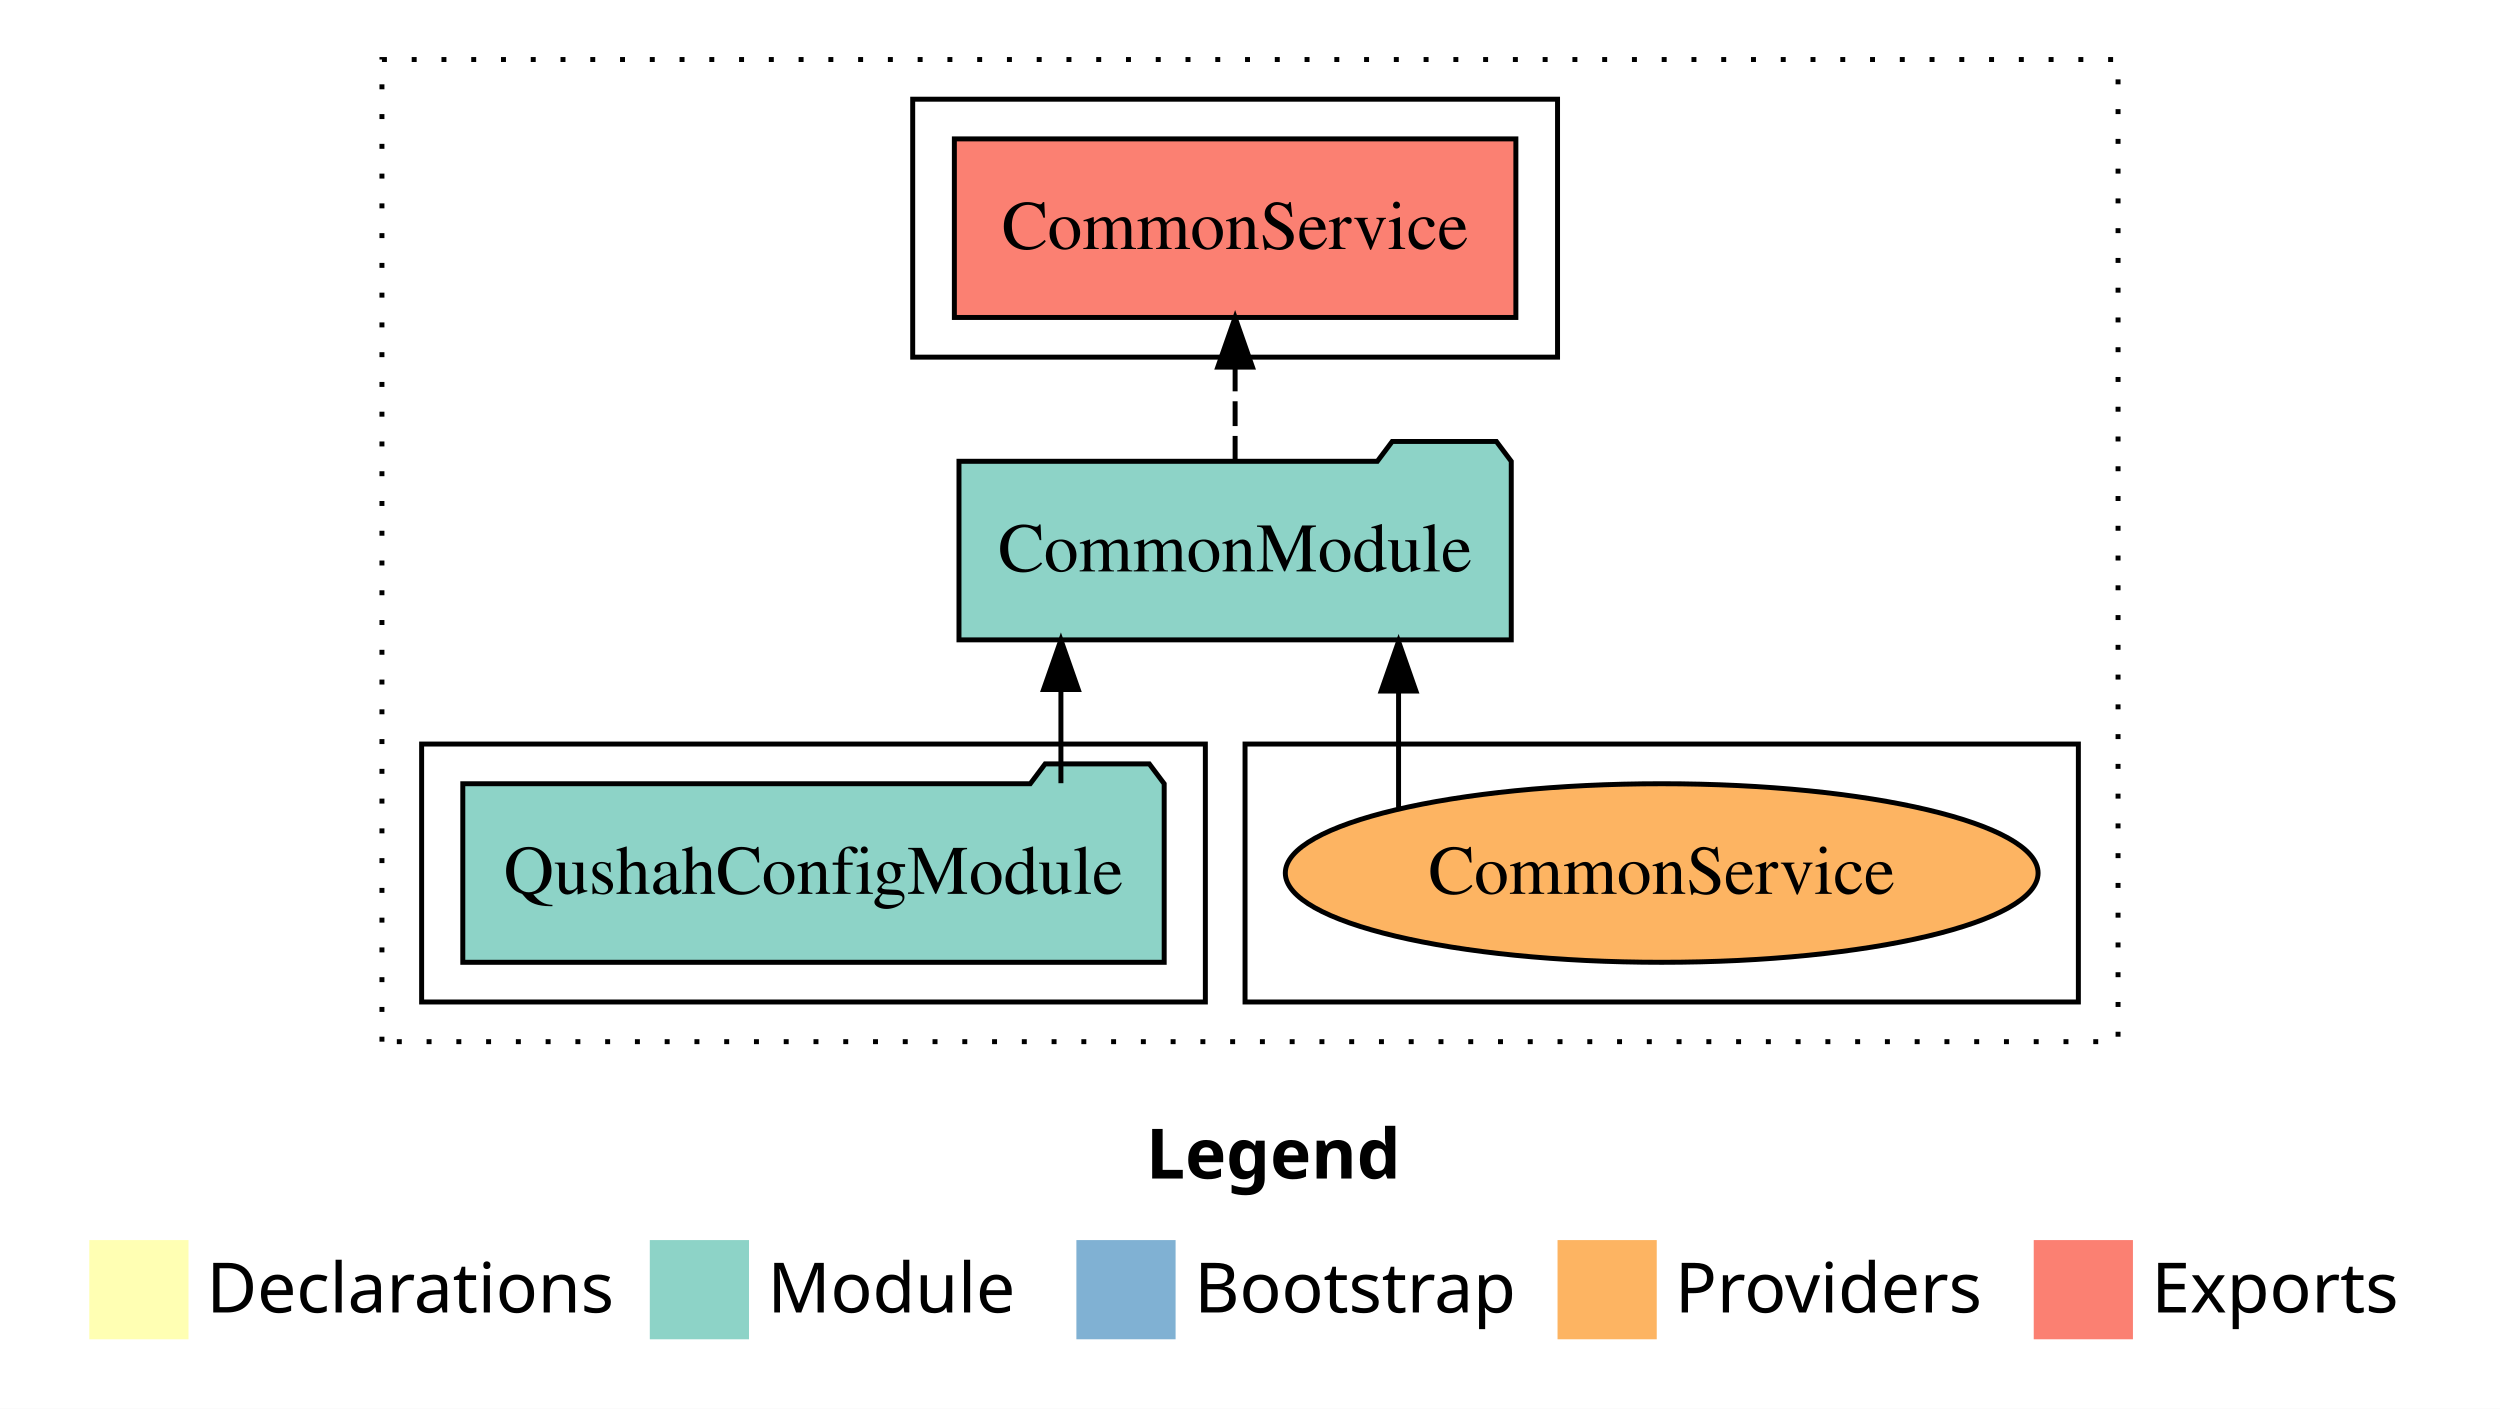
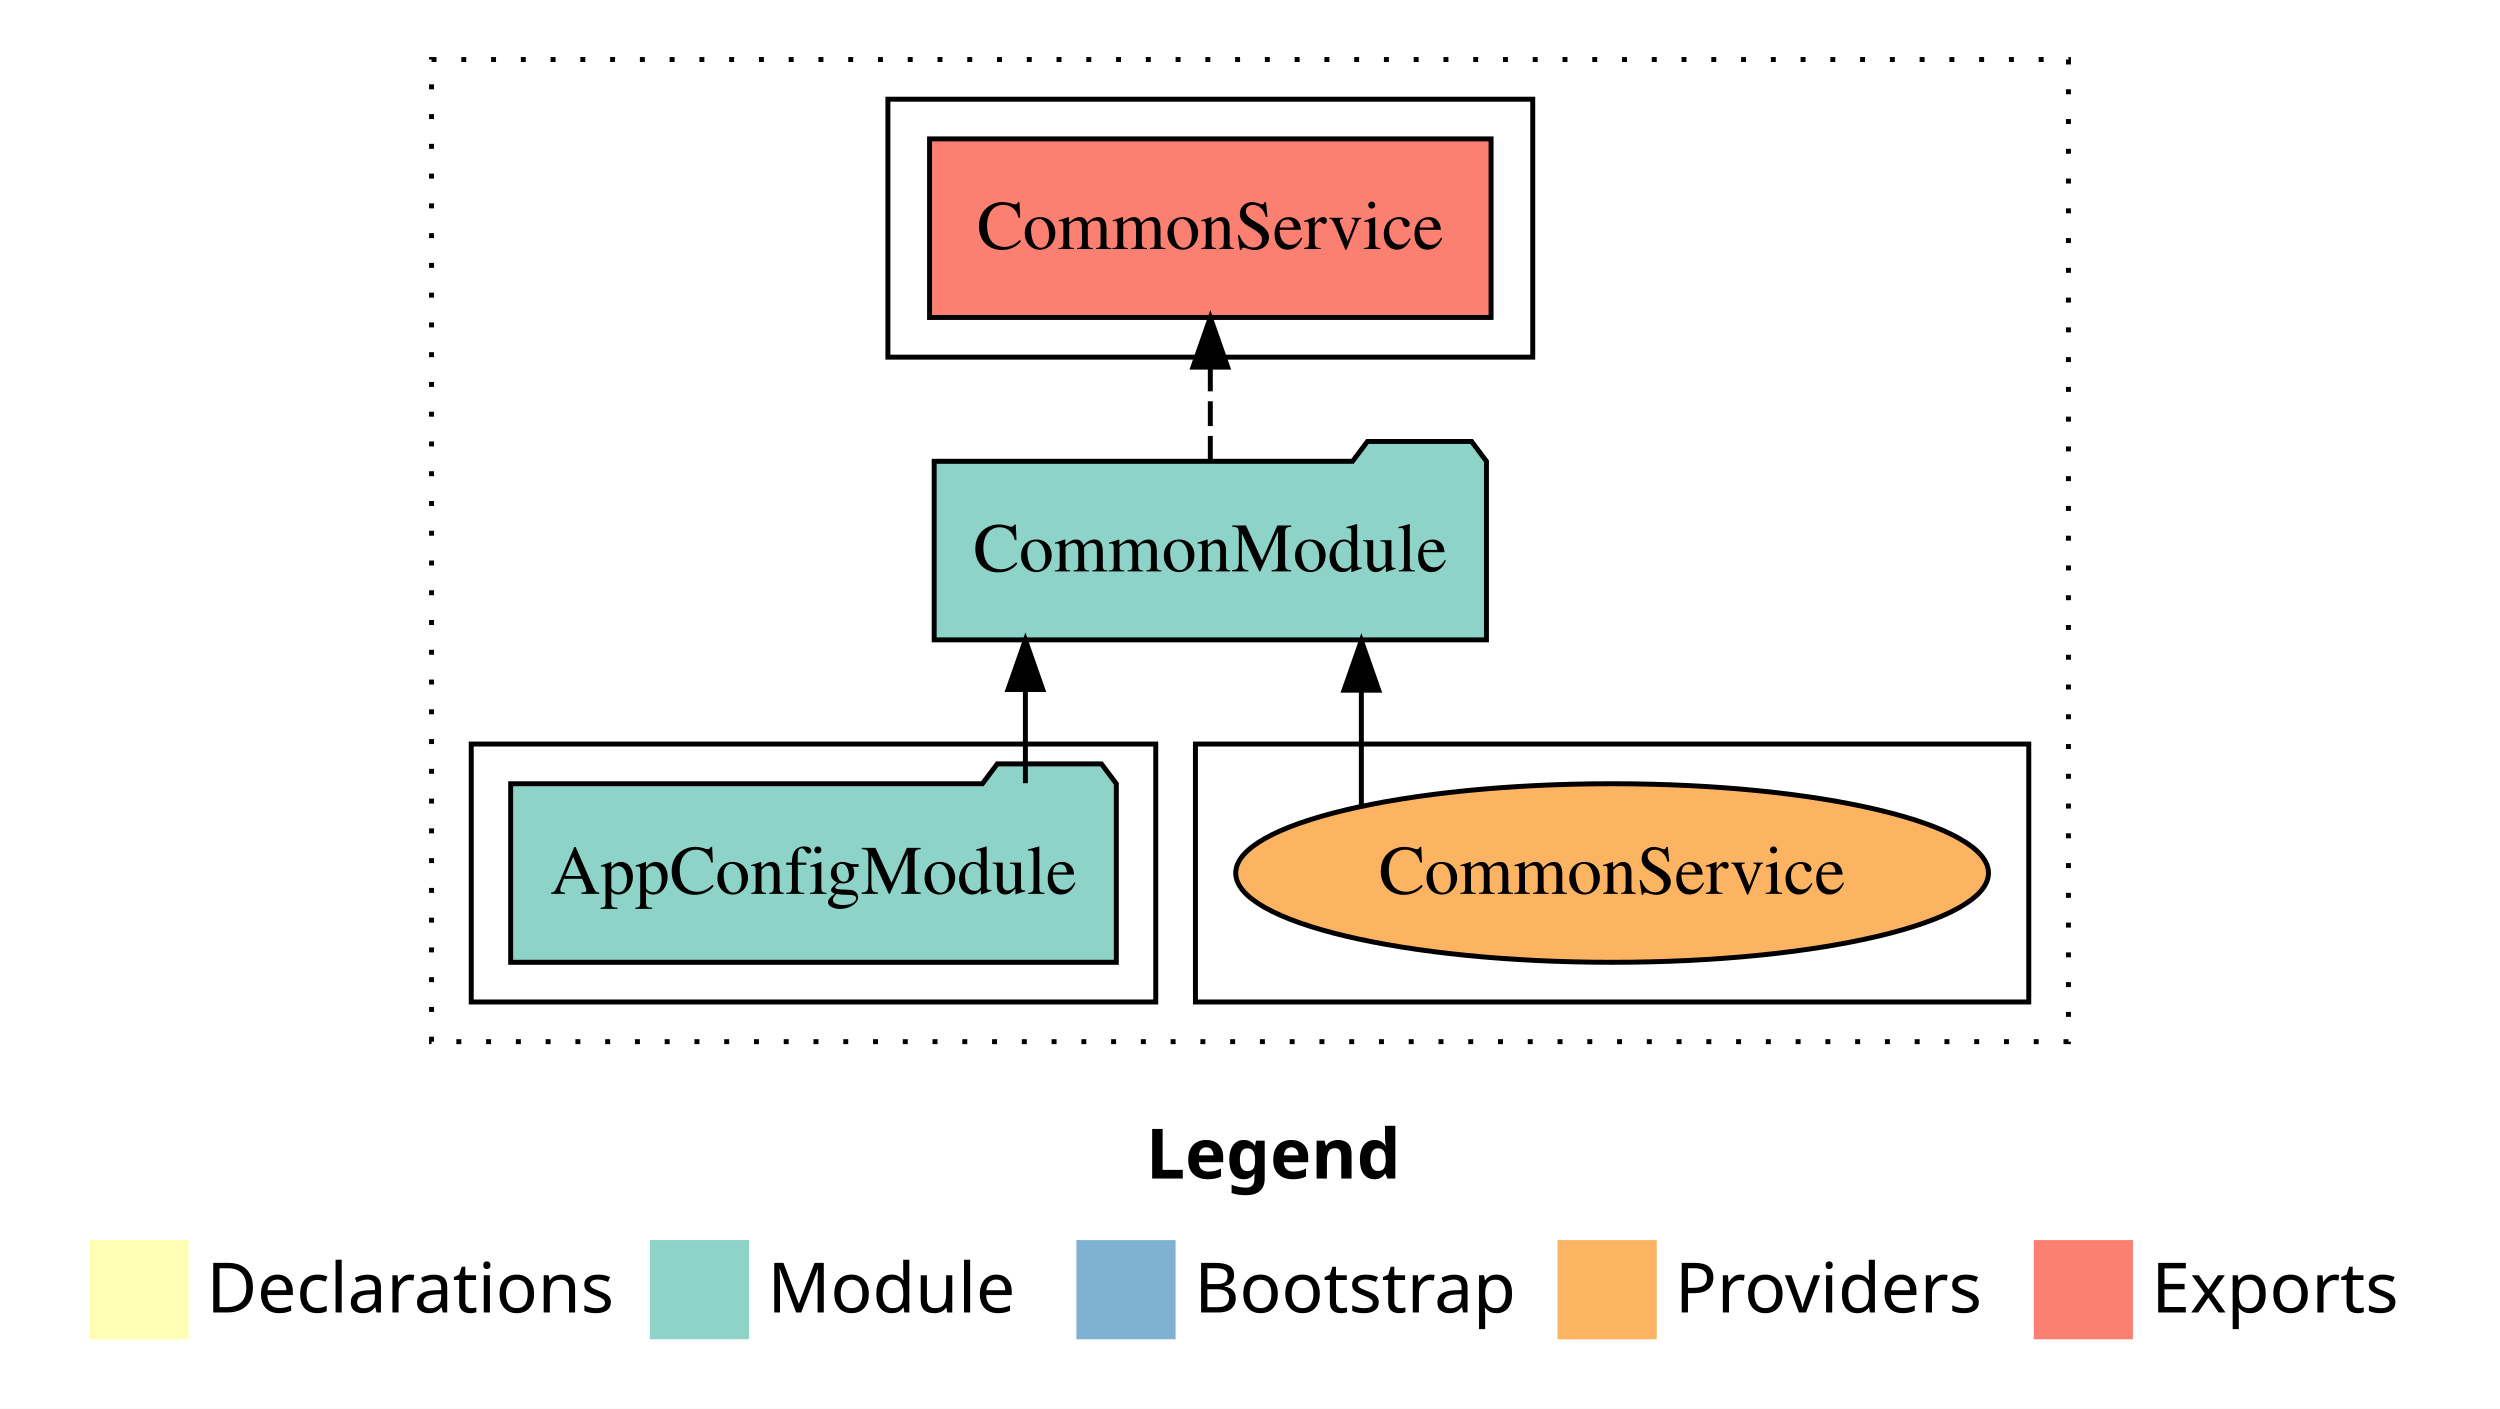
<svg xmlns="http://www.w3.org/2000/svg" width="504pt" height="284pt" viewBox="0.00 0.00 504.00 284.00">
  <g id="graph0" class="graph" transform="scale(1 1) rotate(0) translate(4 280)">
    <polygon fill="white" stroke="transparent" points="-4,4 -4,-280 500,-280 500,4 -4,4" />
    <text text-anchor="start" x="227.01" y="-42.4" font-family="Times-12" font-weight="bold" font-size="14.00">Legend</text>
    <polygon fill="#ffffb3" stroke="transparent" points="14,-10 14,-30 34,-30 34,-10 14,-10" />
    <text text-anchor="start" x="37.63" y="-15.4" font-family="Times-12" font-size="14.00">  Declarations</text>
    <polygon fill="#8dd3c7" stroke="transparent" points="127,-10 127,-30 147,-30 147,-10 127,-10" />
    <text text-anchor="start" x="150.73" y="-15.4" font-family="Times-12" font-size="14.00">  Module</text>
    <polygon fill="#80b1d3" stroke="transparent" points="213,-10 213,-30 233,-30 233,-10 213,-10" />
    <text text-anchor="start" x="236.78" y="-15.4" font-family="Times-12" font-size="14.00">  Bootstrap</text>
    <polygon fill="#fdb462" stroke="transparent" points="310,-10 310,-30 330,-30 330,-10 310,-10" />
    <text text-anchor="start" x="333.67" y="-15.4" font-family="Times-12" font-size="14.00">  Providers</text>
    <polygon fill="#fb8072" stroke="transparent" points="406,-10 406,-30 426,-30 426,-10 406,-10" />
    <text text-anchor="start" x="429.73" y="-15.4" font-family="Times-12" font-size="14.00">  Exports</text>
    <g id="clust1" class="cluster">
-       <polygon fill="none" stroke="black" stroke-dasharray="1,5" points="73,-70 73,-268 423,-268 423,-70 73,-70" />
+       <polygon fill="none" stroke="black" stroke-dasharray="1,5" points="83,-70 83,-268 413,-268 413,-70 83,-70" />
    </g>
    <g id="clust4" class="cluster">
-       <polygon fill="none" stroke="black" points="180,-208 180,-260 310,-260 310,-208 180,-208" />
+       <polygon fill="none" stroke="black" points="175,-208 175,-260 305,-260 305,-208 175,-208" />
    </g>
    <g id="clust6" class="cluster">
-       <polygon fill="none" stroke="black" points="247,-78 247,-130 415,-130 415,-78 247,-78" />
+       <polygon fill="none" stroke="black" points="237,-78 237,-130 405,-130 405,-78 237,-78" />
    </g>
    <g id="clust3" class="cluster">
-       <polygon fill="none" stroke="black" points="81,-78 81,-130 239,-130 239,-78 81,-78" />
+       <polygon fill="none" stroke="black" points="91,-78 91,-130 229,-130 229,-78 91,-78" />
    </g>
    <g id="node1" class="node">
-       <polygon fill="#8dd3c7" stroke="black" points="230.7,-122 227.7,-126 206.7,-126 203.7,-122 89.3,-122 89.3,-86 230.7,-86 230.7,-122" />
-       <text text-anchor="middle" x="160" y="-99.8" font-family="Times,serif" font-size="14.00">QushahConfigModule</text>
+       <polygon fill="#8dd3c7" stroke="black" points="221.05,-122 218.05,-126 197.05,-126 194.05,-122 98.95,-122 98.95,-86 221.05,-86 221.05,-122" />
+       <text text-anchor="middle" x="160" y="-99.8" font-family="Times,serif" font-size="14.00">AppConfigModule</text>
    </g>
    <g id="node2" class="node">
-       <polygon fill="#8dd3c7" stroke="black" points="300.67,-187 297.67,-191 276.67,-191 273.67,-187 189.33,-187 189.33,-151 300.67,-151 300.67,-187" />
-       <text text-anchor="middle" x="245" y="-164.8" font-family="Times,serif" font-size="14.00">CommonModule</text>
+       <polygon fill="#8dd3c7" stroke="black" points="295.67,-187 292.67,-191 271.67,-191 268.67,-187 184.33,-187 184.33,-151 295.67,-151 295.67,-187" />
+       <text text-anchor="middle" x="240" y="-164.8" font-family="Times,serif" font-size="14.00">CommonModule</text>
    </g>
    <g id="edge1" class="edge">
-       <path fill="none" stroke="black" d="M209.88,-122.11C209.88,-122.11 209.88,-140.99 209.88,-140.99" />
-       <polygon fill="black" stroke="black" points="206.38,-140.99 209.88,-150.99 213.38,-140.99 206.38,-140.99" />
+       <path fill="none" stroke="black" d="M202.72,-122.11C202.72,-122.11 202.72,-140.99 202.72,-140.99" />
+       <polygon fill="black" stroke="black" points="199.22,-140.99 202.72,-150.99 206.22,-140.99 199.22,-140.99" />
    </g>
    <g id="node3" class="node">
-       <polygon fill="#fb8072" stroke="black" points="301.6,-252 188.4,-252 188.4,-216 301.6,-216 301.6,-252" />
-       <text text-anchor="middle" x="245" y="-229.8" font-family="Times,serif" font-size="14.00">CommonService </text>
+       <polygon fill="#fb8072" stroke="black" points="296.6,-252 183.4,-252 183.4,-216 296.6,-216 296.6,-252" />
+       <text text-anchor="middle" x="240" y="-229.8" font-family="Times,serif" font-size="14.00">CommonService </text>
    </g>
    <g id="edge2" class="edge">
-       <path fill="none" stroke="black" stroke-dasharray="5,2" d="M245,-187.11C245,-187.11 245,-205.99 245,-205.99" />
-       <polygon fill="black" stroke="black" points="241.5,-205.99 245,-215.99 248.5,-205.99 241.5,-205.99" />
+       <path fill="none" stroke="black" stroke-dasharray="5,2" d="M240,-187.11C240,-187.11 240,-205.99 240,-205.99" />
+       <polygon fill="black" stroke="black" points="236.5,-205.99 240,-215.99 243.5,-205.99 236.5,-205.99" />
    </g>
    <g id="node4" class="node">
-       <ellipse fill="#fdb462" stroke="black" cx="331" cy="-104" rx="75.88" ry="18" />
-       <text text-anchor="middle" x="331" y="-99.8" font-family="Times,serif" font-size="14.00">CommonService</text>
+       <ellipse fill="#fdb462" stroke="black" cx="321" cy="-104" rx="75.88" ry="18" />
+       <text text-anchor="middle" x="321" y="-99.8" font-family="Times,serif" font-size="14.00">CommonService</text>
    </g>
    <g id="edge3" class="edge">
-       <path fill="none" stroke="black" d="M277.95,-117.15C277.95,-117.15 277.95,-140.69 277.95,-140.69" />
-       <polygon fill="black" stroke="black" points="274.45,-140.69 277.95,-150.69 281.45,-140.69 274.45,-140.69" />
+       <path fill="none" stroke="black" d="M270.45,-117.47C270.45,-117.47 270.45,-140.86 270.45,-140.86" />
+       <polygon fill="black" stroke="black" points="266.95,-140.86 270.45,-150.86 273.95,-140.86 266.95,-140.86" />
    </g>
  </g>
</svg>
